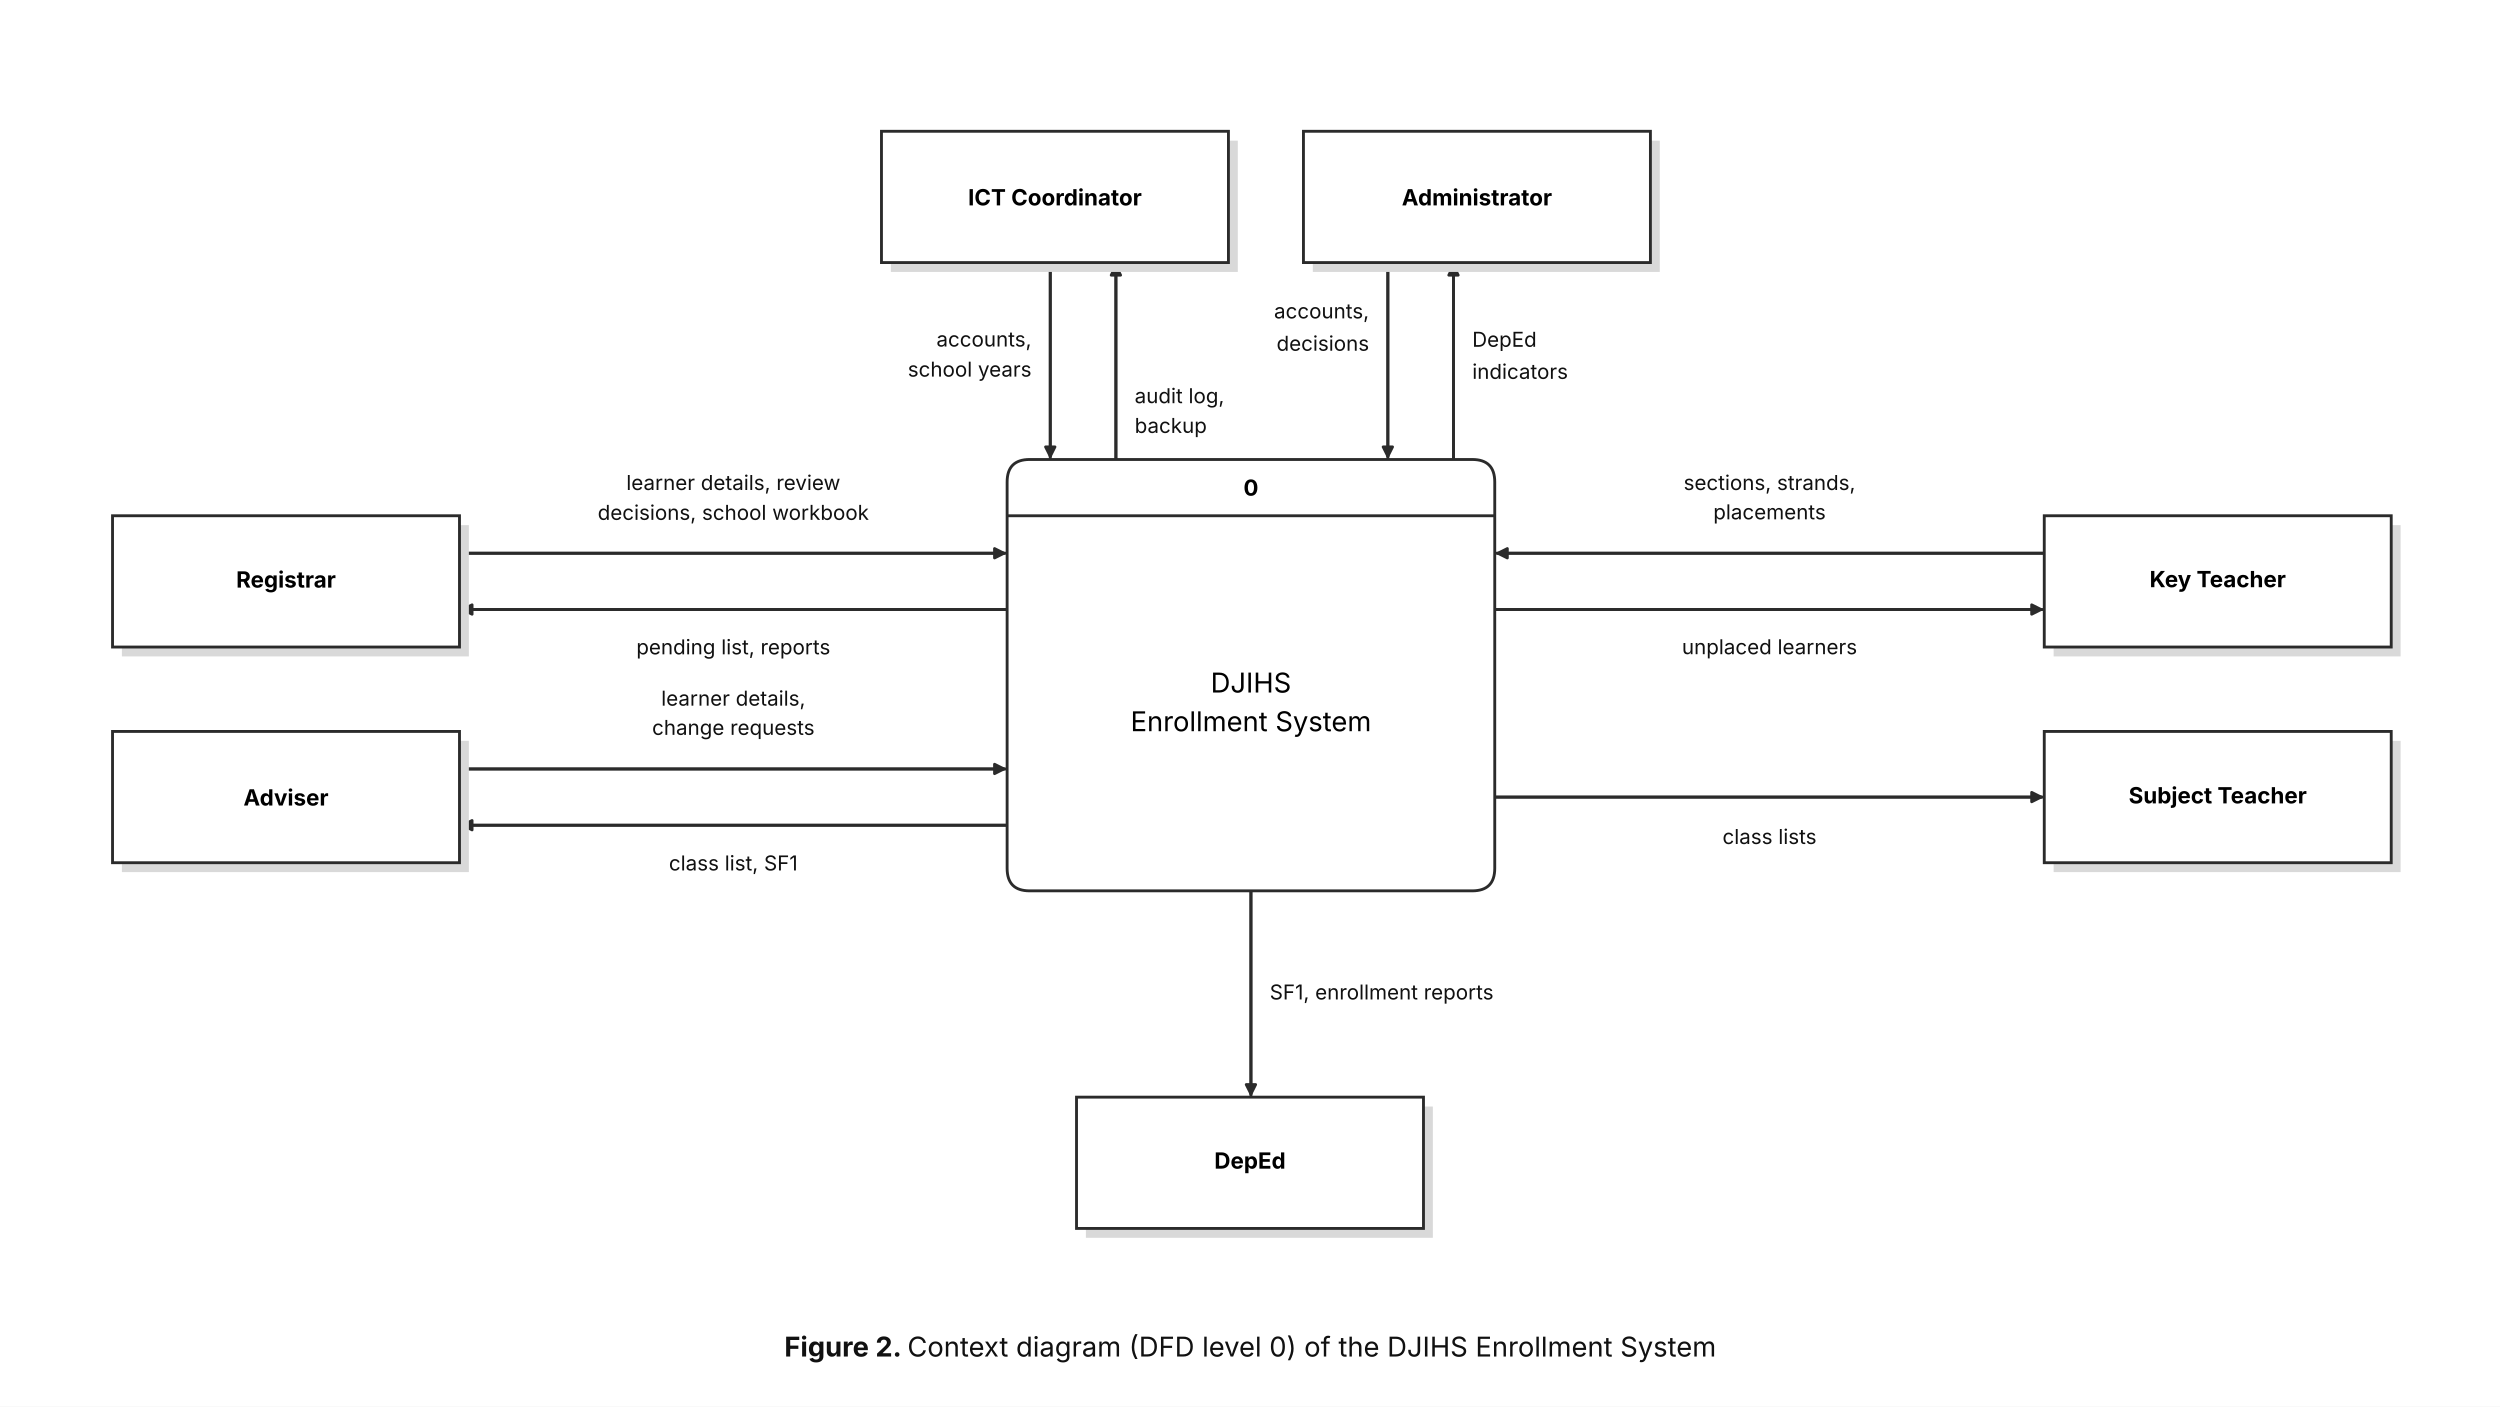
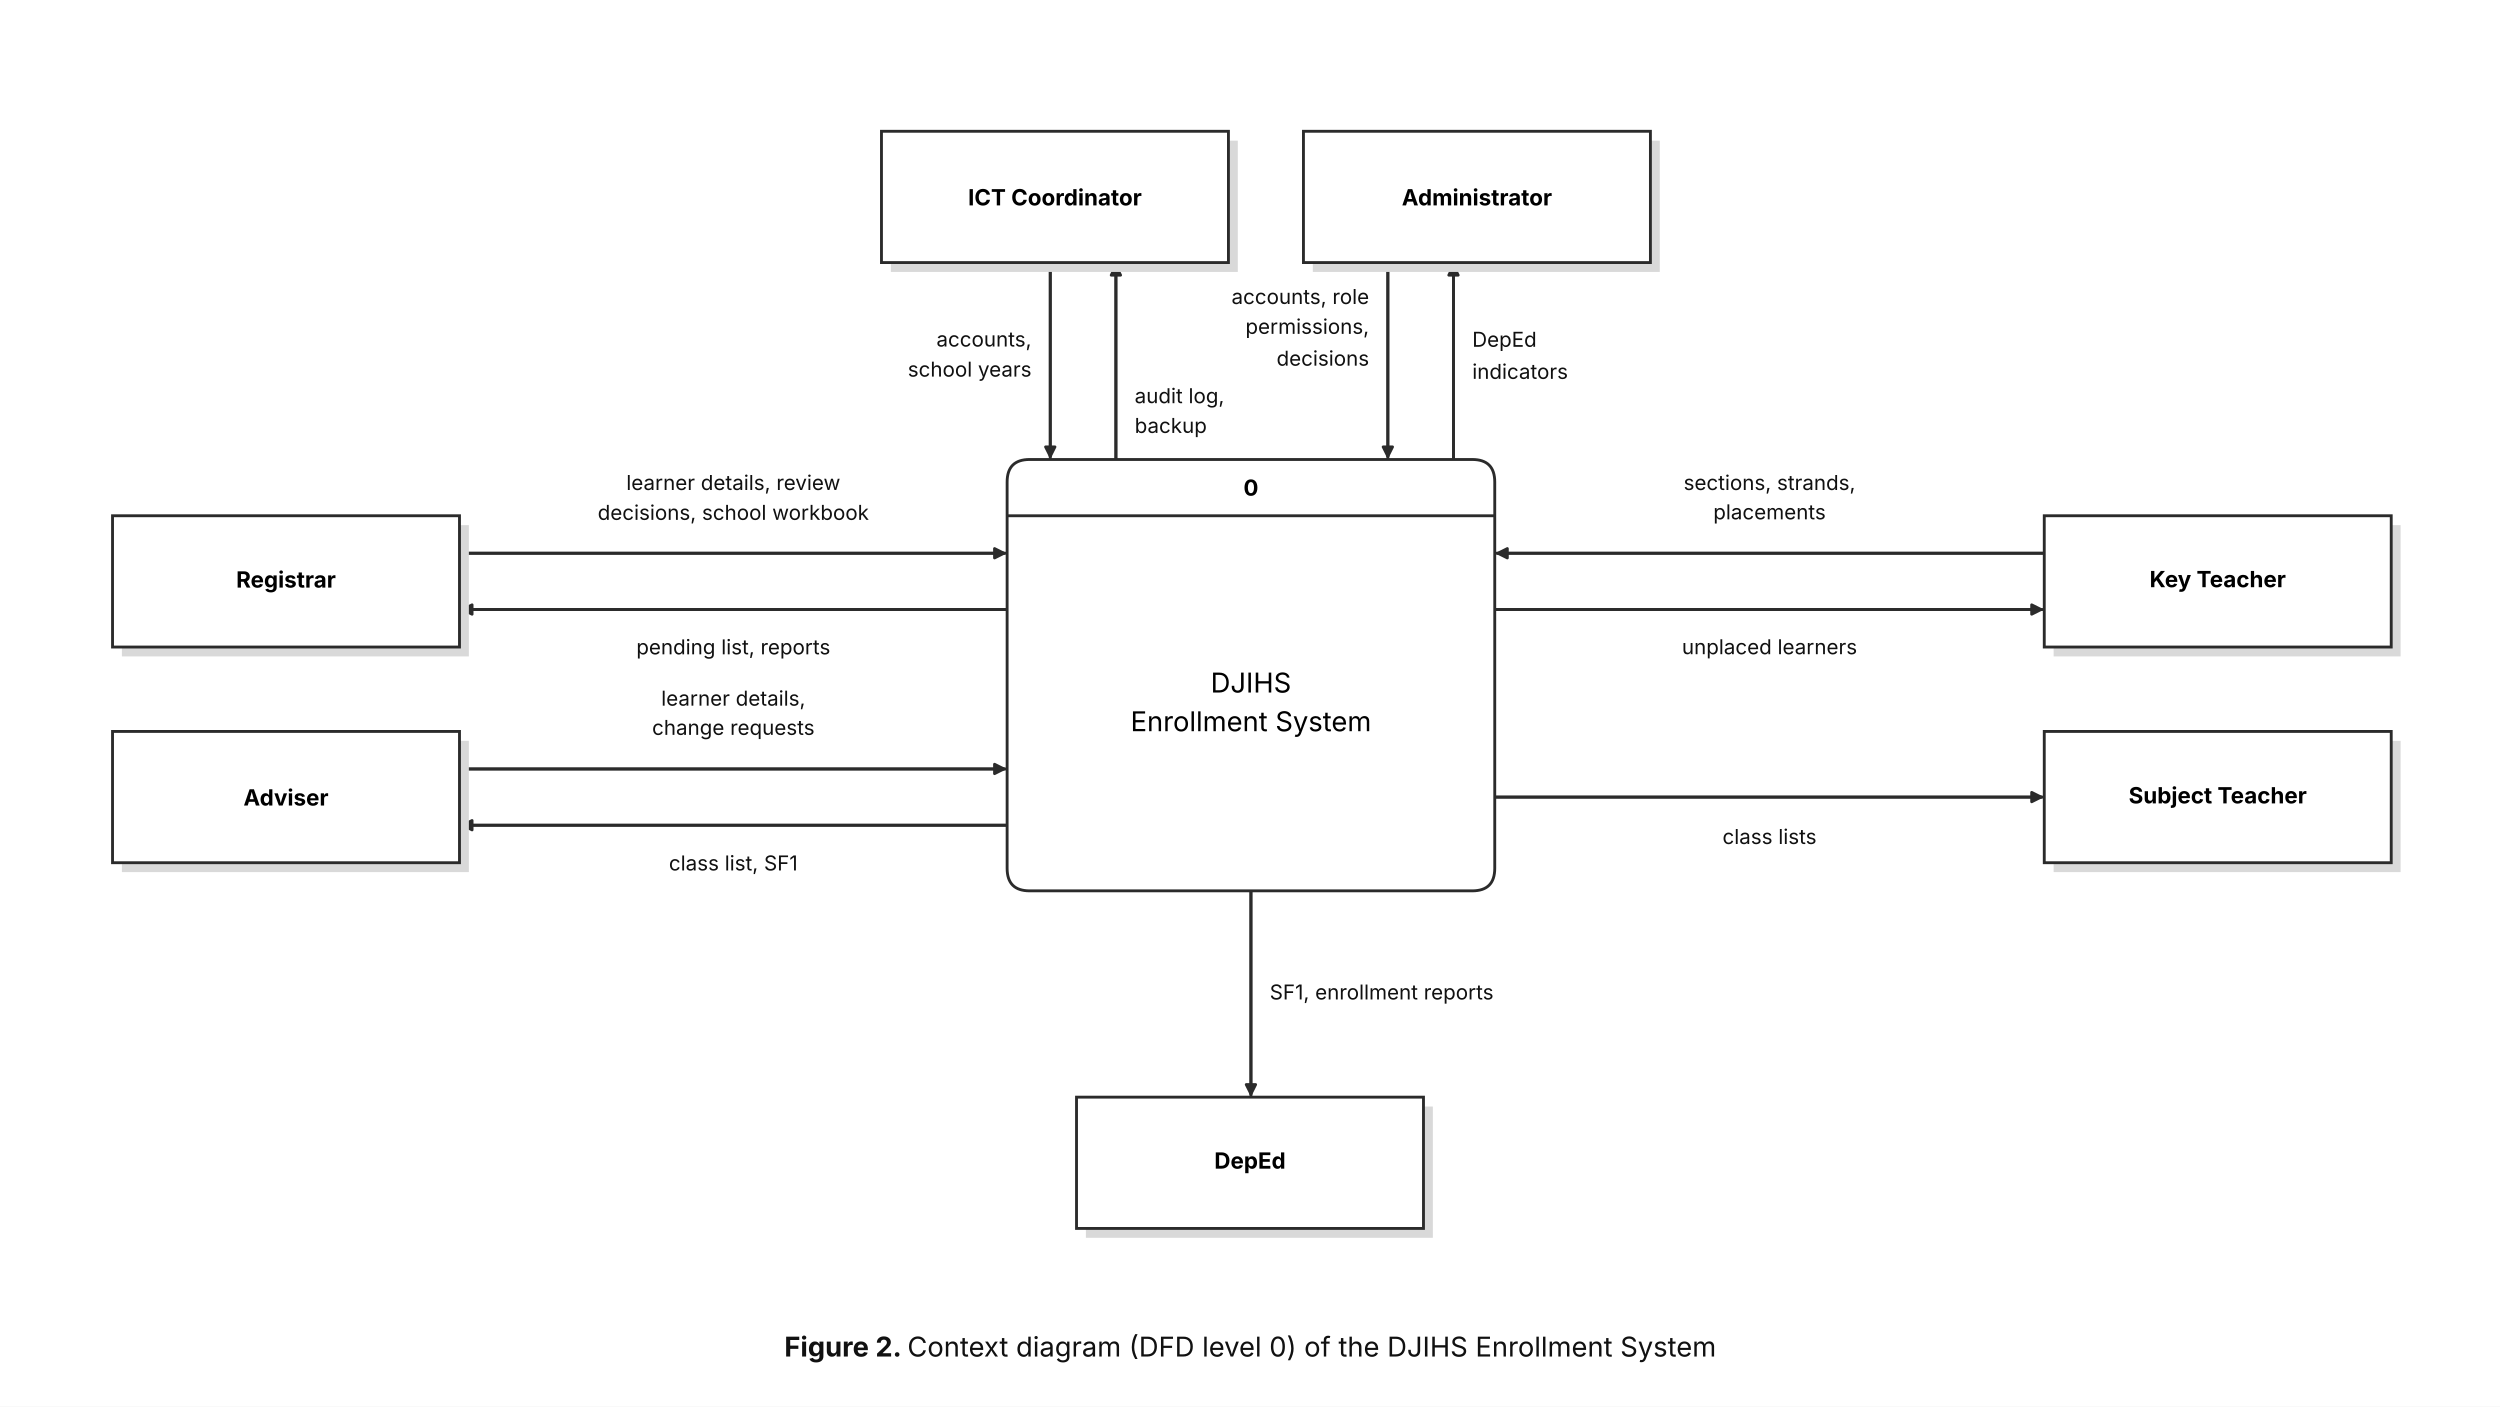
<svg xmlns="http://www.w3.org/2000/svg" width="959.76pt" height="540pt" viewBox="0 0 959.76 540" version="1.1">
  <defs>
    <style type="text/css">*{stroke-linejoin: round; stroke-linecap: butt}</style>
  </defs>
  <g id="figure_1">
    <g id="patch_1">
      <path d="M 0 540  L 959.76 540  L 959.76 0  L 0 0  z " style="fill: #ffffff" />
    </g>
    <g id="axes_1">
      <g id="line2d_1">
-         <path d="M 176.4 212.4  L 386.64 212.4  " clip-path="url(#pfdc843608a)" style="fill: none; stroke: #2b2b2b; stroke-width: 1.1" />
+         <path d="M 176.4 212.4  L 386.64 212.4  " clip-path="url(#pee2dd03afc)" style="fill: none; stroke: #2b2b2b; stroke-width: 1.1" />
      </g>
      <g id="patch_2">
-         <path d="M 176.4 212.4  Q 281.52 212.4 385.41 212.4  " clip-path="url(#pfdc843608a)" style="fill: none; stroke: #2b2b2b; stroke-width: 1.1; stroke-linecap: round" />
-         <path d="M 381.81 210.6  L 385.41 212.4  L 381.81 214.2  z " clip-path="url(#pfdc843608a)" style="fill: #2b2b2b; stroke: #2b2b2b; stroke-width: 1.1; stroke-linecap: round" />
+         <path d="M 176.4 212.4  Q 281.52 212.4 385.41 212.4  " clip-path="url(#pee2dd03afc)" style="fill: none; stroke: #2b2b2b; stroke-width: 1.1; stroke-linecap: round" />
+         <path d="M 381.81 210.6  L 385.41 212.4  L 381.81 214.2  z " clip-path="url(#pee2dd03afc)" style="fill: #2b2b2b; stroke: #2b2b2b; stroke-width: 1.1; stroke-linecap: round" />
      </g>
      <g id="line2d_2">
-         <path d="M 386.64 234  L 176.4 234  " clip-path="url(#pfdc843608a)" style="fill: none; stroke: #2b2b2b; stroke-width: 1.1" />
+         <path d="M 386.64 234  L 176.4 234  " clip-path="url(#pee2dd03afc)" style="fill: none; stroke: #2b2b2b; stroke-width: 1.1" />
      </g>
      <g id="patch_3">
-         <path d="M 386.64 234  Q 281.52 234 177.63 234  " clip-path="url(#pfdc843608a)" style="fill: none; stroke: #2b2b2b; stroke-width: 1.1; stroke-linecap: round" />
-         <path d="M 181.23 235.8  L 177.63 234  L 181.23 232.2  z " clip-path="url(#pfdc843608a)" style="fill: #2b2b2b; stroke: #2b2b2b; stroke-width: 1.1; stroke-linecap: round" />
+         <path d="M 386.64 234  Q 281.52 234 177.63 234  " clip-path="url(#pee2dd03afc)" style="fill: none; stroke: #2b2b2b; stroke-width: 1.1; stroke-linecap: round" />
+         <path d="M 181.23 235.8  L 177.63 234  L 181.23 232.2  z " clip-path="url(#pee2dd03afc)" style="fill: #2b2b2b; stroke: #2b2b2b; stroke-width: 1.1; stroke-linecap: round" />
      </g>
      <g id="line2d_3">
-         <path d="M 176.4 295.2  L 386.64 295.2  " clip-path="url(#pfdc843608a)" style="fill: none; stroke: #2b2b2b; stroke-width: 1.1" />
+         <path d="M 176.4 295.2  L 386.64 295.2  " clip-path="url(#pee2dd03afc)" style="fill: none; stroke: #2b2b2b; stroke-width: 1.1" />
      </g>
      <g id="patch_4">
-         <path d="M 176.4 295.2  Q 281.52 295.2 385.41 295.2  " clip-path="url(#pfdc843608a)" style="fill: none; stroke: #2b2b2b; stroke-width: 1.1; stroke-linecap: round" />
-         <path d="M 381.81 293.4  L 385.41 295.2  L 381.81 297  z " clip-path="url(#pfdc843608a)" style="fill: #2b2b2b; stroke: #2b2b2b; stroke-width: 1.1; stroke-linecap: round" />
+         <path d="M 176.4 295.2  Q 281.52 295.2 385.41 295.2  " clip-path="url(#pee2dd03afc)" style="fill: none; stroke: #2b2b2b; stroke-width: 1.1; stroke-linecap: round" />
+         <path d="M 381.81 293.4  L 385.41 295.2  L 381.81 297  z " clip-path="url(#pee2dd03afc)" style="fill: #2b2b2b; stroke: #2b2b2b; stroke-width: 1.1; stroke-linecap: round" />
      </g>
      <g id="line2d_4">
-         <path d="M 386.64 316.8  L 176.4 316.8  " clip-path="url(#pfdc843608a)" style="fill: none; stroke: #2b2b2b; stroke-width: 1.1" />
+         <path d="M 386.64 316.8  L 176.4 316.8  " clip-path="url(#pee2dd03afc)" style="fill: none; stroke: #2b2b2b; stroke-width: 1.1" />
      </g>
      <g id="patch_5">
-         <path d="M 386.64 316.8  Q 281.52 316.8 177.63 316.8  " clip-path="url(#pfdc843608a)" style="fill: none; stroke: #2b2b2b; stroke-width: 1.1; stroke-linecap: round" />
-         <path d="M 181.23 318.6  L 177.63 316.8  L 181.23 315  z " clip-path="url(#pfdc843608a)" style="fill: #2b2b2b; stroke: #2b2b2b; stroke-width: 1.1; stroke-linecap: round" />
+         <path d="M 386.64 316.8  Q 281.52 316.8 177.63 316.8  " clip-path="url(#pee2dd03afc)" style="fill: none; stroke: #2b2b2b; stroke-width: 1.1; stroke-linecap: round" />
+         <path d="M 181.23 318.6  L 177.63 316.8  L 181.23 315  z " clip-path="url(#pee2dd03afc)" style="fill: #2b2b2b; stroke: #2b2b2b; stroke-width: 1.1; stroke-linecap: round" />
      </g>
      <g id="line2d_5">
-         <path d="M 784.8 212.4  L 573.84 212.4  " clip-path="url(#pfdc843608a)" style="fill: none; stroke: #2b2b2b; stroke-width: 1.1" />
+         <path d="M 784.8 212.4  L 573.84 212.4  " clip-path="url(#pee2dd03afc)" style="fill: none; stroke: #2b2b2b; stroke-width: 1.1" />
      </g>
      <g id="patch_6">
-         <path d="M 784.8 212.4  Q 679.32 212.4 575.07 212.4  " clip-path="url(#pfdc843608a)" style="fill: none; stroke: #2b2b2b; stroke-width: 1.1; stroke-linecap: round" />
-         <path d="M 578.67 214.2  L 575.07 212.4  L 578.67 210.6  z " clip-path="url(#pfdc843608a)" style="fill: #2b2b2b; stroke: #2b2b2b; stroke-width: 1.1; stroke-linecap: round" />
+         <path d="M 784.8 212.4  Q 679.32 212.4 575.07 212.4  " clip-path="url(#pee2dd03afc)" style="fill: none; stroke: #2b2b2b; stroke-width: 1.1; stroke-linecap: round" />
+         <path d="M 578.67 214.2  L 575.07 212.4  L 578.67 210.6  z " clip-path="url(#pee2dd03afc)" style="fill: #2b2b2b; stroke: #2b2b2b; stroke-width: 1.1; stroke-linecap: round" />
      </g>
      <g id="line2d_6">
-         <path d="M 573.84 234  L 784.8 234  " clip-path="url(#pfdc843608a)" style="fill: none; stroke: #2b2b2b; stroke-width: 1.1" />
+         <path d="M 573.84 234  L 784.8 234  " clip-path="url(#pee2dd03afc)" style="fill: none; stroke: #2b2b2b; stroke-width: 1.1" />
      </g>
      <g id="patch_7">
-         <path d="M 573.84 234  Q 679.32 234 783.57 234  " clip-path="url(#pfdc843608a)" style="fill: none; stroke: #2b2b2b; stroke-width: 1.1; stroke-linecap: round" />
-         <path d="M 779.97 232.2  L 783.57 234  L 779.97 235.8  z " clip-path="url(#pfdc843608a)" style="fill: #2b2b2b; stroke: #2b2b2b; stroke-width: 1.1; stroke-linecap: round" />
+         <path d="M 573.84 234  Q 679.32 234 783.57 234  " clip-path="url(#pee2dd03afc)" style="fill: none; stroke: #2b2b2b; stroke-width: 1.1; stroke-linecap: round" />
+         <path d="M 779.97 232.2  L 783.57 234  L 779.97 235.8  z " clip-path="url(#pee2dd03afc)" style="fill: #2b2b2b; stroke: #2b2b2b; stroke-width: 1.1; stroke-linecap: round" />
      </g>
      <g id="line2d_7">
-         <path d="M 573.84 306  L 784.8 306  " clip-path="url(#pfdc843608a)" style="fill: none; stroke: #2b2b2b; stroke-width: 1.1" />
+         <path d="M 573.84 306  L 784.8 306  " clip-path="url(#pee2dd03afc)" style="fill: none; stroke: #2b2b2b; stroke-width: 1.1" />
      </g>
      <g id="patch_8">
-         <path d="M 573.84 306  Q 679.32 306 783.57 306  " clip-path="url(#pfdc843608a)" style="fill: none; stroke: #2b2b2b; stroke-width: 1.1; stroke-linecap: round" />
-         <path d="M 779.97 304.2  L 783.57 306  L 779.97 307.8  z " clip-path="url(#pfdc843608a)" style="fill: #2b2b2b; stroke: #2b2b2b; stroke-width: 1.1; stroke-linecap: round" />
+         <path d="M 573.84 306  Q 679.32 306 783.57 306  " clip-path="url(#pee2dd03afc)" style="fill: none; stroke: #2b2b2b; stroke-width: 1.1; stroke-linecap: round" />
+         <path d="M 779.97 304.2  L 783.57 306  L 779.97 307.8  z " clip-path="url(#pee2dd03afc)" style="fill: #2b2b2b; stroke: #2b2b2b; stroke-width: 1.1; stroke-linecap: round" />
      </g>
      <g id="line2d_8">
-         <path d="M 403.2 100.8  L 403.2 176.4  " clip-path="url(#pfdc843608a)" style="fill: none; stroke: #2b2b2b; stroke-width: 1.1" />
+         <path d="M 403.2 100.8  L 403.2 176.4  " clip-path="url(#pee2dd03afc)" style="fill: none; stroke: #2b2b2b; stroke-width: 1.1" />
      </g>
      <g id="patch_9">
-         <path d="M 403.2 100.8  Q 403.2 138.6 403.2 175.17  " clip-path="url(#pfdc843608a)" style="fill: none; stroke: #2b2b2b; stroke-width: 1.1; stroke-linecap: round" />
-         <path d="M 405 171.57  L 403.2 175.17  L 401.4 171.57  z " clip-path="url(#pfdc843608a)" style="fill: #2b2b2b; stroke: #2b2b2b; stroke-width: 1.1; stroke-linecap: round" />
+         <path d="M 403.2 100.8  Q 403.2 138.6 403.2 175.17  " clip-path="url(#pee2dd03afc)" style="fill: none; stroke: #2b2b2b; stroke-width: 1.1; stroke-linecap: round" />
+         <path d="M 405 171.57  L 403.2 175.17  L 401.4 171.57  z " clip-path="url(#pee2dd03afc)" style="fill: #2b2b2b; stroke: #2b2b2b; stroke-width: 1.1; stroke-linecap: round" />
      </g>
      <g id="line2d_9">
-         <path d="M 428.4 176.4  L 428.4 100.8  " clip-path="url(#pfdc843608a)" style="fill: none; stroke: #2b2b2b; stroke-width: 1.1" />
+         <path d="M 428.4 176.4  L 428.4 100.8  " clip-path="url(#pee2dd03afc)" style="fill: none; stroke: #2b2b2b; stroke-width: 1.1" />
      </g>
      <g id="patch_10">
-         <path d="M 428.4 176.4  Q 428.4 138.6 428.4 102.03  " clip-path="url(#pfdc843608a)" style="fill: none; stroke: #2b2b2b; stroke-width: 1.1; stroke-linecap: round" />
-         <path d="M 426.6 105.63  L 428.4 102.03  L 430.2 105.63  z " clip-path="url(#pfdc843608a)" style="fill: #2b2b2b; stroke: #2b2b2b; stroke-width: 1.1; stroke-linecap: round" />
+         <path d="M 428.4 176.4  Q 428.4 138.6 428.4 102.03  " clip-path="url(#pee2dd03afc)" style="fill: none; stroke: #2b2b2b; stroke-width: 1.1; stroke-linecap: round" />
+         <path d="M 426.6 105.63  L 428.4 102.03  L 430.2 105.63  z " clip-path="url(#pee2dd03afc)" style="fill: #2b2b2b; stroke: #2b2b2b; stroke-width: 1.1; stroke-linecap: round" />
      </g>
      <g id="line2d_10">
-         <path d="M 532.8 100.8  L 532.8 176.4  " clip-path="url(#pfdc843608a)" style="fill: none; stroke: #2b2b2b; stroke-width: 1.1" />
+         <path d="M 532.8 100.8  L 532.8 176.4  " clip-path="url(#pee2dd03afc)" style="fill: none; stroke: #2b2b2b; stroke-width: 1.1" />
      </g>
      <g id="patch_11">
-         <path d="M 532.8 100.8  Q 532.8 138.6 532.8 175.17  " clip-path="url(#pfdc843608a)" style="fill: none; stroke: #2b2b2b; stroke-width: 1.1; stroke-linecap: round" />
-         <path d="M 534.6 171.57  L 532.8 175.17  L 531 171.57  z " clip-path="url(#pfdc843608a)" style="fill: #2b2b2b; stroke: #2b2b2b; stroke-width: 1.1; stroke-linecap: round" />
+         <path d="M 532.8 100.8  Q 532.8 138.6 532.8 175.17  " clip-path="url(#pee2dd03afc)" style="fill: none; stroke: #2b2b2b; stroke-width: 1.1; stroke-linecap: round" />
+         <path d="M 534.6 171.57  L 532.8 175.17  L 531 171.57  z " clip-path="url(#pee2dd03afc)" style="fill: #2b2b2b; stroke: #2b2b2b; stroke-width: 1.1; stroke-linecap: round" />
      </g>
      <g id="line2d_11">
-         <path d="M 558 176.4  L 558 100.8  " clip-path="url(#pfdc843608a)" style="fill: none; stroke: #2b2b2b; stroke-width: 1.1" />
+         <path d="M 558 176.4  L 558 100.8  " clip-path="url(#pee2dd03afc)" style="fill: none; stroke: #2b2b2b; stroke-width: 1.1" />
      </g>
      <g id="patch_12">
-         <path d="M 558 176.4  Q 558 138.6 558 102.03  " clip-path="url(#pfdc843608a)" style="fill: none; stroke: #2b2b2b; stroke-width: 1.1; stroke-linecap: round" />
-         <path d="M 556.2 105.63  L 558 102.03  L 559.8 105.63  z " clip-path="url(#pfdc843608a)" style="fill: #2b2b2b; stroke: #2b2b2b; stroke-width: 1.1; stroke-linecap: round" />
+         <path d="M 558 176.4  Q 558 138.6 558 102.03  " clip-path="url(#pee2dd03afc)" style="fill: none; stroke: #2b2b2b; stroke-width: 1.1; stroke-linecap: round" />
+         <path d="M 556.2 105.63  L 558 102.03  L 559.8 105.63  z " clip-path="url(#pee2dd03afc)" style="fill: #2b2b2b; stroke: #2b2b2b; stroke-width: 1.1; stroke-linecap: round" />
      </g>
      <g id="line2d_12">
-         <path d="M 480.24 342  L 480.24 421.2  " clip-path="url(#pfdc843608a)" style="fill: none; stroke: #2b2b2b; stroke-width: 1.1" />
+         <path d="M 480.24 342  L 480.24 421.2  " clip-path="url(#pee2dd03afc)" style="fill: none; stroke: #2b2b2b; stroke-width: 1.1" />
      </g>
      <g id="patch_13">
-         <path d="M 480.24 342  Q 480.24 381.6 480.24 419.97  " clip-path="url(#pfdc843608a)" style="fill: none; stroke: #2b2b2b; stroke-width: 1.1; stroke-linecap: round" />
-         <path d="M 482.04 416.37  L 480.24 419.97  L 478.44 416.37  z " clip-path="url(#pfdc843608a)" style="fill: #2b2b2b; stroke: #2b2b2b; stroke-width: 1.1; stroke-linecap: round" />
+         <path d="M 480.24 342  Q 480.24 381.6 480.24 419.97  " clip-path="url(#pee2dd03afc)" style="fill: none; stroke: #2b2b2b; stroke-width: 1.1; stroke-linecap: round" />
+         <path d="M 482.04 416.37  L 480.24 419.97  L 478.44 416.37  z " clip-path="url(#pee2dd03afc)" style="fill: #2b2b2b; stroke: #2b2b2b; stroke-width: 1.1; stroke-linecap: round" />
      </g>
      <g id="patch_14">
-         <path d="M 46.8 252  L 180 252  L 180 201.6  L 46.8 201.6  z " clip-path="url(#pfdc843608a)" style="fill: #d9d9d9" />
+         <path d="M 46.8 252  L 180 252  L 180 201.6  L 46.8 201.6  z " clip-path="url(#pee2dd03afc)" style="fill: #d9d9d9" />
      </g>
      <g id="patch_15">
-         <path d="M 46.8 334.8  L 180 334.8  L 180 284.4  L 46.8 284.4  z " clip-path="url(#pfdc843608a)" style="fill: #d9d9d9" />
+         <path d="M 46.8 334.8  L 180 334.8  L 180 284.4  L 46.8 284.4  z " clip-path="url(#pee2dd03afc)" style="fill: #d9d9d9" />
      </g>
      <g id="patch_16">
-         <path d="M 788.4 252  L 921.6 252  L 921.6 201.6  L 788.4 201.6  z " clip-path="url(#pfdc843608a)" style="fill: #d9d9d9" />
+         <path d="M 788.4 252  L 921.6 252  L 921.6 201.6  L 788.4 201.6  z " clip-path="url(#pee2dd03afc)" style="fill: #d9d9d9" />
      </g>
      <g id="patch_17">
-         <path d="M 788.4 334.8  L 921.6 334.8  L 921.6 284.4  L 788.4 284.4  z " clip-path="url(#pfdc843608a)" style="fill: #d9d9d9" />
+         <path d="M 788.4 334.8  L 921.6 334.8  L 921.6 284.4  L 788.4 284.4  z " clip-path="url(#pee2dd03afc)" style="fill: #d9d9d9" />
      </g>
      <g id="patch_18">
-         <path d="M 342 104.4  L 475.2 104.4  L 475.2 54  L 342 54  z " clip-path="url(#pfdc843608a)" style="fill: #d9d9d9" />
+         <path d="M 342 104.4  L 475.2 104.4  L 475.2 54  L 342 54  z " clip-path="url(#pee2dd03afc)" style="fill: #d9d9d9" />
      </g>
      <g id="patch_19">
-         <path d="M 504 104.4  L 637.2 104.4  L 637.2 54  L 504 54  z " clip-path="url(#pfdc843608a)" style="fill: #d9d9d9" />
+         <path d="M 504 104.4  L 637.2 104.4  L 637.2 54  L 504 54  z " clip-path="url(#pee2dd03afc)" style="fill: #d9d9d9" />
      </g>
      <g id="patch_20">
-         <path d="M 416.88 475.2  L 550.08 475.2  L 550.08 424.8  L 416.88 424.8  z " clip-path="url(#pfdc843608a)" style="fill: #d9d9d9" />
+         <path d="M 416.88 475.2  L 550.08 475.2  L 550.08 424.8  L 416.88 424.8  z " clip-path="url(#pee2dd03afc)" style="fill: #d9d9d9" />
      </g>
      <g id="patch_21">
-         <path d="M 395.28 342  L 565.2 342  Q 573.84 342 573.84 333.36  L 573.84 185.04  Q 573.84 176.4 565.2 176.4  L 395.28 176.4  Q 386.64 176.4 386.64 185.04  L 386.64 333.36  Q 386.64 342 395.28 342  z " clip-path="url(#pfdc843608a)" style="fill: #ffffff; stroke: #2b2b2b; stroke-width: 1.1; stroke-linejoin: miter" />
+         <path d="M 395.28 342  L 565.2 342  Q 573.84 342 573.84 333.36  L 573.84 185.04  Q 573.84 176.4 565.2 176.4  L 395.28 176.4  Q 386.64 176.4 386.64 185.04  L 386.64 333.36  Q 386.64 342 395.28 342  z " clip-path="url(#pee2dd03afc)" style="fill: #ffffff; stroke: #2b2b2b; stroke-width: 1.1; stroke-linejoin: miter" />
      </g>
      <g id="patch_22">
-         <path d="M 43.2 248.4  L 176.4 248.4  L 176.4 198  L 43.2 198  z " clip-path="url(#pfdc843608a)" style="fill: #ffffff; stroke: #2b2b2b; stroke-width: 1.1; stroke-linejoin: miter" />
+         <path d="M 43.2 248.4  L 176.4 248.4  L 176.4 198  L 43.2 198  z " clip-path="url(#pee2dd03afc)" style="fill: #ffffff; stroke: #2b2b2b; stroke-width: 1.1; stroke-linejoin: miter" />
      </g>
      <g id="patch_23">
-         <path d="M 43.2 331.2  L 176.4 331.2  L 176.4 280.8  L 43.2 280.8  z " clip-path="url(#pfdc843608a)" style="fill: #ffffff; stroke: #2b2b2b; stroke-width: 1.1; stroke-linejoin: miter" />
+         <path d="M 43.2 331.2  L 176.4 331.2  L 176.4 280.8  L 43.2 280.8  z " clip-path="url(#pee2dd03afc)" style="fill: #ffffff; stroke: #2b2b2b; stroke-width: 1.1; stroke-linejoin: miter" />
      </g>
      <g id="patch_24">
-         <path d="M 784.8 248.4  L 918 248.4  L 918 198  L 784.8 198  z " clip-path="url(#pfdc843608a)" style="fill: #ffffff; stroke: #2b2b2b; stroke-width: 1.1; stroke-linejoin: miter" />
+         <path d="M 784.8 248.4  L 918 248.4  L 918 198  L 784.8 198  z " clip-path="url(#pee2dd03afc)" style="fill: #ffffff; stroke: #2b2b2b; stroke-width: 1.1; stroke-linejoin: miter" />
      </g>
      <g id="patch_25">
-         <path d="M 784.8 331.2  L 918 331.2  L 918 280.8  L 784.8 280.8  z " clip-path="url(#pfdc843608a)" style="fill: #ffffff; stroke: #2b2b2b; stroke-width: 1.1; stroke-linejoin: miter" />
+         <path d="M 784.8 331.2  L 918 331.2  L 918 280.8  L 784.8 280.8  z " clip-path="url(#pee2dd03afc)" style="fill: #ffffff; stroke: #2b2b2b; stroke-width: 1.1; stroke-linejoin: miter" />
      </g>
      <g id="patch_26">
-         <path d="M 338.4 100.8  L 471.6 100.8  L 471.6 50.4  L 338.4 50.4  z " clip-path="url(#pfdc843608a)" style="fill: #ffffff; stroke: #2b2b2b; stroke-width: 1.1; stroke-linejoin: miter" />
+         <path d="M 338.4 100.8  L 471.6 100.8  L 471.6 50.4  L 338.4 50.4  z " clip-path="url(#pee2dd03afc)" style="fill: #ffffff; stroke: #2b2b2b; stroke-width: 1.1; stroke-linejoin: miter" />
      </g>
      <g id="patch_27">
-         <path d="M 500.4 100.8  L 633.6 100.8  L 633.6 50.4  L 500.4 50.4  z " clip-path="url(#pfdc843608a)" style="fill: #ffffff; stroke: #2b2b2b; stroke-width: 1.1; stroke-linejoin: miter" />
+         <path d="M 500.4 100.8  L 633.6 100.8  L 633.6 50.4  L 500.4 50.4  z " clip-path="url(#pee2dd03afc)" style="fill: #ffffff; stroke: #2b2b2b; stroke-width: 1.1; stroke-linejoin: miter" />
      </g>
      <g id="patch_28">
-         <path d="M 413.28 471.6  L 546.48 471.6  L 546.48 421.2  L 413.28 421.2  z " clip-path="url(#pfdc843608a)" style="fill: #ffffff; stroke: #2b2b2b; stroke-width: 1.1; stroke-linejoin: miter" />
+         <path d="M 413.28 471.6  L 546.48 471.6  L 546.48 421.2  L 413.28 421.2  z " clip-path="url(#pee2dd03afc)" style="fill: #ffffff; stroke: #2b2b2b; stroke-width: 1.1; stroke-linejoin: miter" />
      </g>
      <g id="text_1">
        <text style="font-weight: 700; font-size: 10.5px; font-family: 'Inter', 'Liberation Sans', 'Arial', 'DejaVu Sans'; text-anchor: start; fill: #111111" x="301.118" y="520.78" transform="rotate(-0 301.1175 520.7796)">Figure 2. </text>
      </g>
      <g id="text_2">
        <text style="font-size: 10.5px; font-family: 'Inter', 'Liberation Sans', 'Arial', 'DejaVu Sans'; text-anchor: start; fill: #111111" x="348.345" y="520.78" transform="rotate(-0 348.345 520.7796)">Context diagram (DFD level 0) of the DJIHS Enrollment System</text>
      </g>
      <g id="line2d_13">
-         <path d="M 386.64 198  L 573.84 198  " clip-path="url(#pfdc843608a)" style="fill: none; stroke: #2b2b2b; stroke-width: 1.1" />
+         <path d="M 386.64 198  L 573.84 198  " clip-path="url(#pee2dd03afc)" style="fill: none; stroke: #2b2b2b; stroke-width: 1.1" />
      </g>
      <g id="text_3">
        <text style="font-weight: 700; font-size: 8.5px; font-family: 'Inter', 'Liberation Sans', 'Arial', 'DejaVu Sans'; text-anchor: middle" x="480.24" y="190.292" transform="rotate(-0 480.24 190.292)">0</text>
      </g>
      <g id="text_4">
        <text style="font-size: 10.5px; font-family: 'Inter', 'Liberation Sans', 'Arial', 'DejaVu Sans'" transform="translate(464.7746 265.8642)">DJIHS</text>
        <text style="font-size: 10.5px; font-family: 'Inter', 'Liberation Sans', 'Arial', 'DejaVu Sans'" transform="translate(434.031 280.7196)">Enrollment System</text>
      </g>
      <g id="text_5">
        <text style="font-weight: 700; font-size: 8.6px; font-family: 'Inter', 'Liberation Sans', 'Arial', 'DejaVu Sans'; text-anchor: middle" x="109.8" y="225.573" transform="rotate(-0 109.8 225.5731)">Registrar</text>
      </g>
      <g id="text_6">
        <text style="font-weight: 700; font-size: 8.6px; font-family: 'Inter', 'Liberation Sans', 'Arial', 'DejaVu Sans'; text-anchor: middle" x="109.8" y="309.255" transform="rotate(-0 109.8 309.2546)">Adviser</text>
      </g>
      <g id="text_7">
        <text style="font-weight: 700; font-size: 8.6px; font-family: 'Inter', 'Liberation Sans', 'Arial', 'DejaVu Sans'; text-anchor: middle" x="851.4" y="225.434" transform="rotate(-0 851.4 225.434)">Key Teacher</text>
      </g>
      <g id="text_8">
        <text style="font-weight: 700; font-size: 8.6px; font-family: 'Inter', 'Liberation Sans', 'Arial', 'DejaVu Sans'; text-anchor: middle" x="851.4" y="308.423" transform="rotate(-0 851.4 308.4235)">Subject Teacher</text>
      </g>
      <g id="text_9">
        <text style="font-weight: 700; font-size: 8.6px; font-family: 'Inter', 'Liberation Sans', 'Arial', 'DejaVu Sans'; text-anchor: middle" x="405" y="78.855" transform="rotate(-0 405 78.85456)">ICT Coordinator</text>
      </g>
      <g id="text_10">
        <text style="font-weight: 700; font-size: 8.6px; font-family: 'Inter', 'Liberation Sans', 'Arial', 'DejaVu Sans'; text-anchor: middle" x="567" y="78.855" transform="rotate(-0 567 78.85456)">Administrator</text>
      </g>
      <g id="text_11">
        <text style="font-weight: 700; font-size: 8.6px; font-family: 'Inter', 'Liberation Sans', 'Arial', 'DejaVu Sans'; text-anchor: middle" x="479.88" y="448.651" transform="rotate(-0 479.88 448.6508)">DepEd</text>
      </g>
      <g id="text_12">
        <text style="font-size: 7.9px; font-family: 'Inter', 'Liberation Sans', 'Arial', 'DejaVu Sans'; fill: #111111" transform="translate(240.4351 188.1099)">learner details, review</text>
        <text style="font-size: 7.9px; font-family: 'Inter', 'Liberation Sans', 'Arial', 'DejaVu Sans'; fill: #111111" transform="translate(229.4547 199.5804)">decisions, school workbook</text>
      </g>
      <g id="text_13">
        <text style="font-size: 7.9px; font-family: 'Inter', 'Liberation Sans', 'Arial', 'DejaVu Sans'; text-anchor: middle; fill: #111111" x="281.52" y="251.211" transform="rotate(-0 281.52 251.2109)">pending list, reports</text>
      </g>
      <g id="text_14">
        <text style="font-size: 7.9px; font-family: 'Inter', 'Liberation Sans', 'Arial', 'DejaVu Sans'; fill: #111111" transform="translate(253.8336 270.9099)">learner details,</text>
        <text style="font-size: 7.9px; font-family: 'Inter', 'Liberation Sans', 'Arial', 'DejaVu Sans'; fill: #111111" transform="translate(250.3354 282.1261)">change requests</text>
      </g>
      <g id="text_15">
        <text style="font-size: 7.9px; font-family: 'Inter', 'Liberation Sans', 'Arial', 'DejaVu Sans'; text-anchor: middle; fill: #111111" x="281.52" y="334.171" transform="rotate(-0 281.52 334.1708)">class list, SF1</text>
      </g>
      <g id="text_16">
        <text style="font-size: 7.9px; font-family: 'Inter', 'Liberation Sans', 'Arial', 'DejaVu Sans'; fill: #111111" transform="translate(646.3332 188.1099)">sections, strands,</text>
        <text style="font-size: 7.9px; font-family: 'Inter', 'Liberation Sans', 'Arial', 'DejaVu Sans'; fill: #111111" transform="translate(657.732 199.3724)">placements</text>
      </g>
      <g id="text_17">
        <text style="font-size: 7.9px; font-family: 'Inter', 'Liberation Sans', 'Arial', 'DejaVu Sans'; text-anchor: middle; fill: #111111" x="679.32" y="251.163" transform="rotate(-0 679.32 251.1628)">unplaced learners</text>
      </g>
      <g id="text_18">
        <text style="font-size: 7.9px; font-family: 'Inter', 'Liberation Sans', 'Arial', 'DejaVu Sans'; text-anchor: middle; fill: #111111" x="679.32" y="324.013" transform="rotate(-0 679.32 324.0133)">class lists</text>
      </g>
      <g id="text_19">
        <text style="font-size: 7.9px; font-family: 'Inter', 'Liberation Sans', 'Arial', 'DejaVu Sans'; fill: #111111" transform="translate(359.5082 133.0416)">accounts,</text>
        <text style="font-size: 7.9px; font-family: 'Inter', 'Liberation Sans', 'Arial', 'DejaVu Sans'; fill: #111111" transform="translate(348.4877 144.5874)">school years</text>
      </g>
      <g id="text_20">
        <text style="font-size: 7.9px; font-family: 'Inter', 'Liberation Sans', 'Arial', 'DejaVu Sans'; fill: #111111" transform="translate(435.6 154.7805)">audit log,</text>
        <text style="font-size: 7.9px; font-family: 'Inter', 'Liberation Sans', 'Arial', 'DejaVu Sans'; fill: #111111" transform="translate(435.6 166.2028)">backup</text>
      </g>
      <g id="text_21">
-         <text style="font-size: 7.9px; font-family: 'Inter', 'Liberation Sans', 'Arial', 'DejaVu Sans'; fill: #111111" transform="translate(489.1082 122.2416)">accounts,</text>
-         <text style="font-size: 7.9px; font-family: 'Inter', 'Liberation Sans', 'Arial', 'DejaVu Sans'; fill: #111111" transform="translate(490.0735 134.657)">decisions</text>
+         <text style="font-size: 7.9px; font-family: 'Inter', 'Liberation Sans', 'Arial', 'DejaVu Sans'; fill: #111111" transform="translate(472.7873 116.7107)">accounts, role</text>
+         <text style="font-size: 7.9px; font-family: 'Inter', 'Liberation Sans', 'Arial', 'DejaVu Sans'; fill: #111111" transform="translate(478.1235 128.162)">permissions,</text>
+         <text style="font-size: 7.9px; font-family: 'Inter', 'Liberation Sans', 'Arial', 'DejaVu Sans'; fill: #111111" transform="translate(490.0735 140.3922)">decisions</text>
      </g>
      <g id="text_22">
        <text style="font-size: 7.9px; font-family: 'Inter', 'Liberation Sans', 'Arial', 'DejaVu Sans'; fill: #111111" transform="translate(565.2 133.1324)">DepEd</text>
        <text style="font-size: 7.9px; font-family: 'Inter', 'Liberation Sans', 'Arial', 'DejaVu Sans'; fill: #111111" transform="translate(565.2 145.4533)">indicators</text>
      </g>
      <g id="text_23">
        <text style="font-size: 7.9px; font-family: 'Inter', 'Liberation Sans', 'Arial', 'DejaVu Sans'; text-anchor: start; fill: #111111" x="487.44" y="383.706" transform="rotate(-0 487.44 383.7065)">SF1, enrollment reports</text>
      </g>
    </g>
  </g>
  <defs>
-     <clipPath id="pfdc843608a">
+     <clipPath id="pee2dd03afc">
      <rect x="0" y="0" width="959.76" height="540" />
    </clipPath>
  </defs>
</svg>
